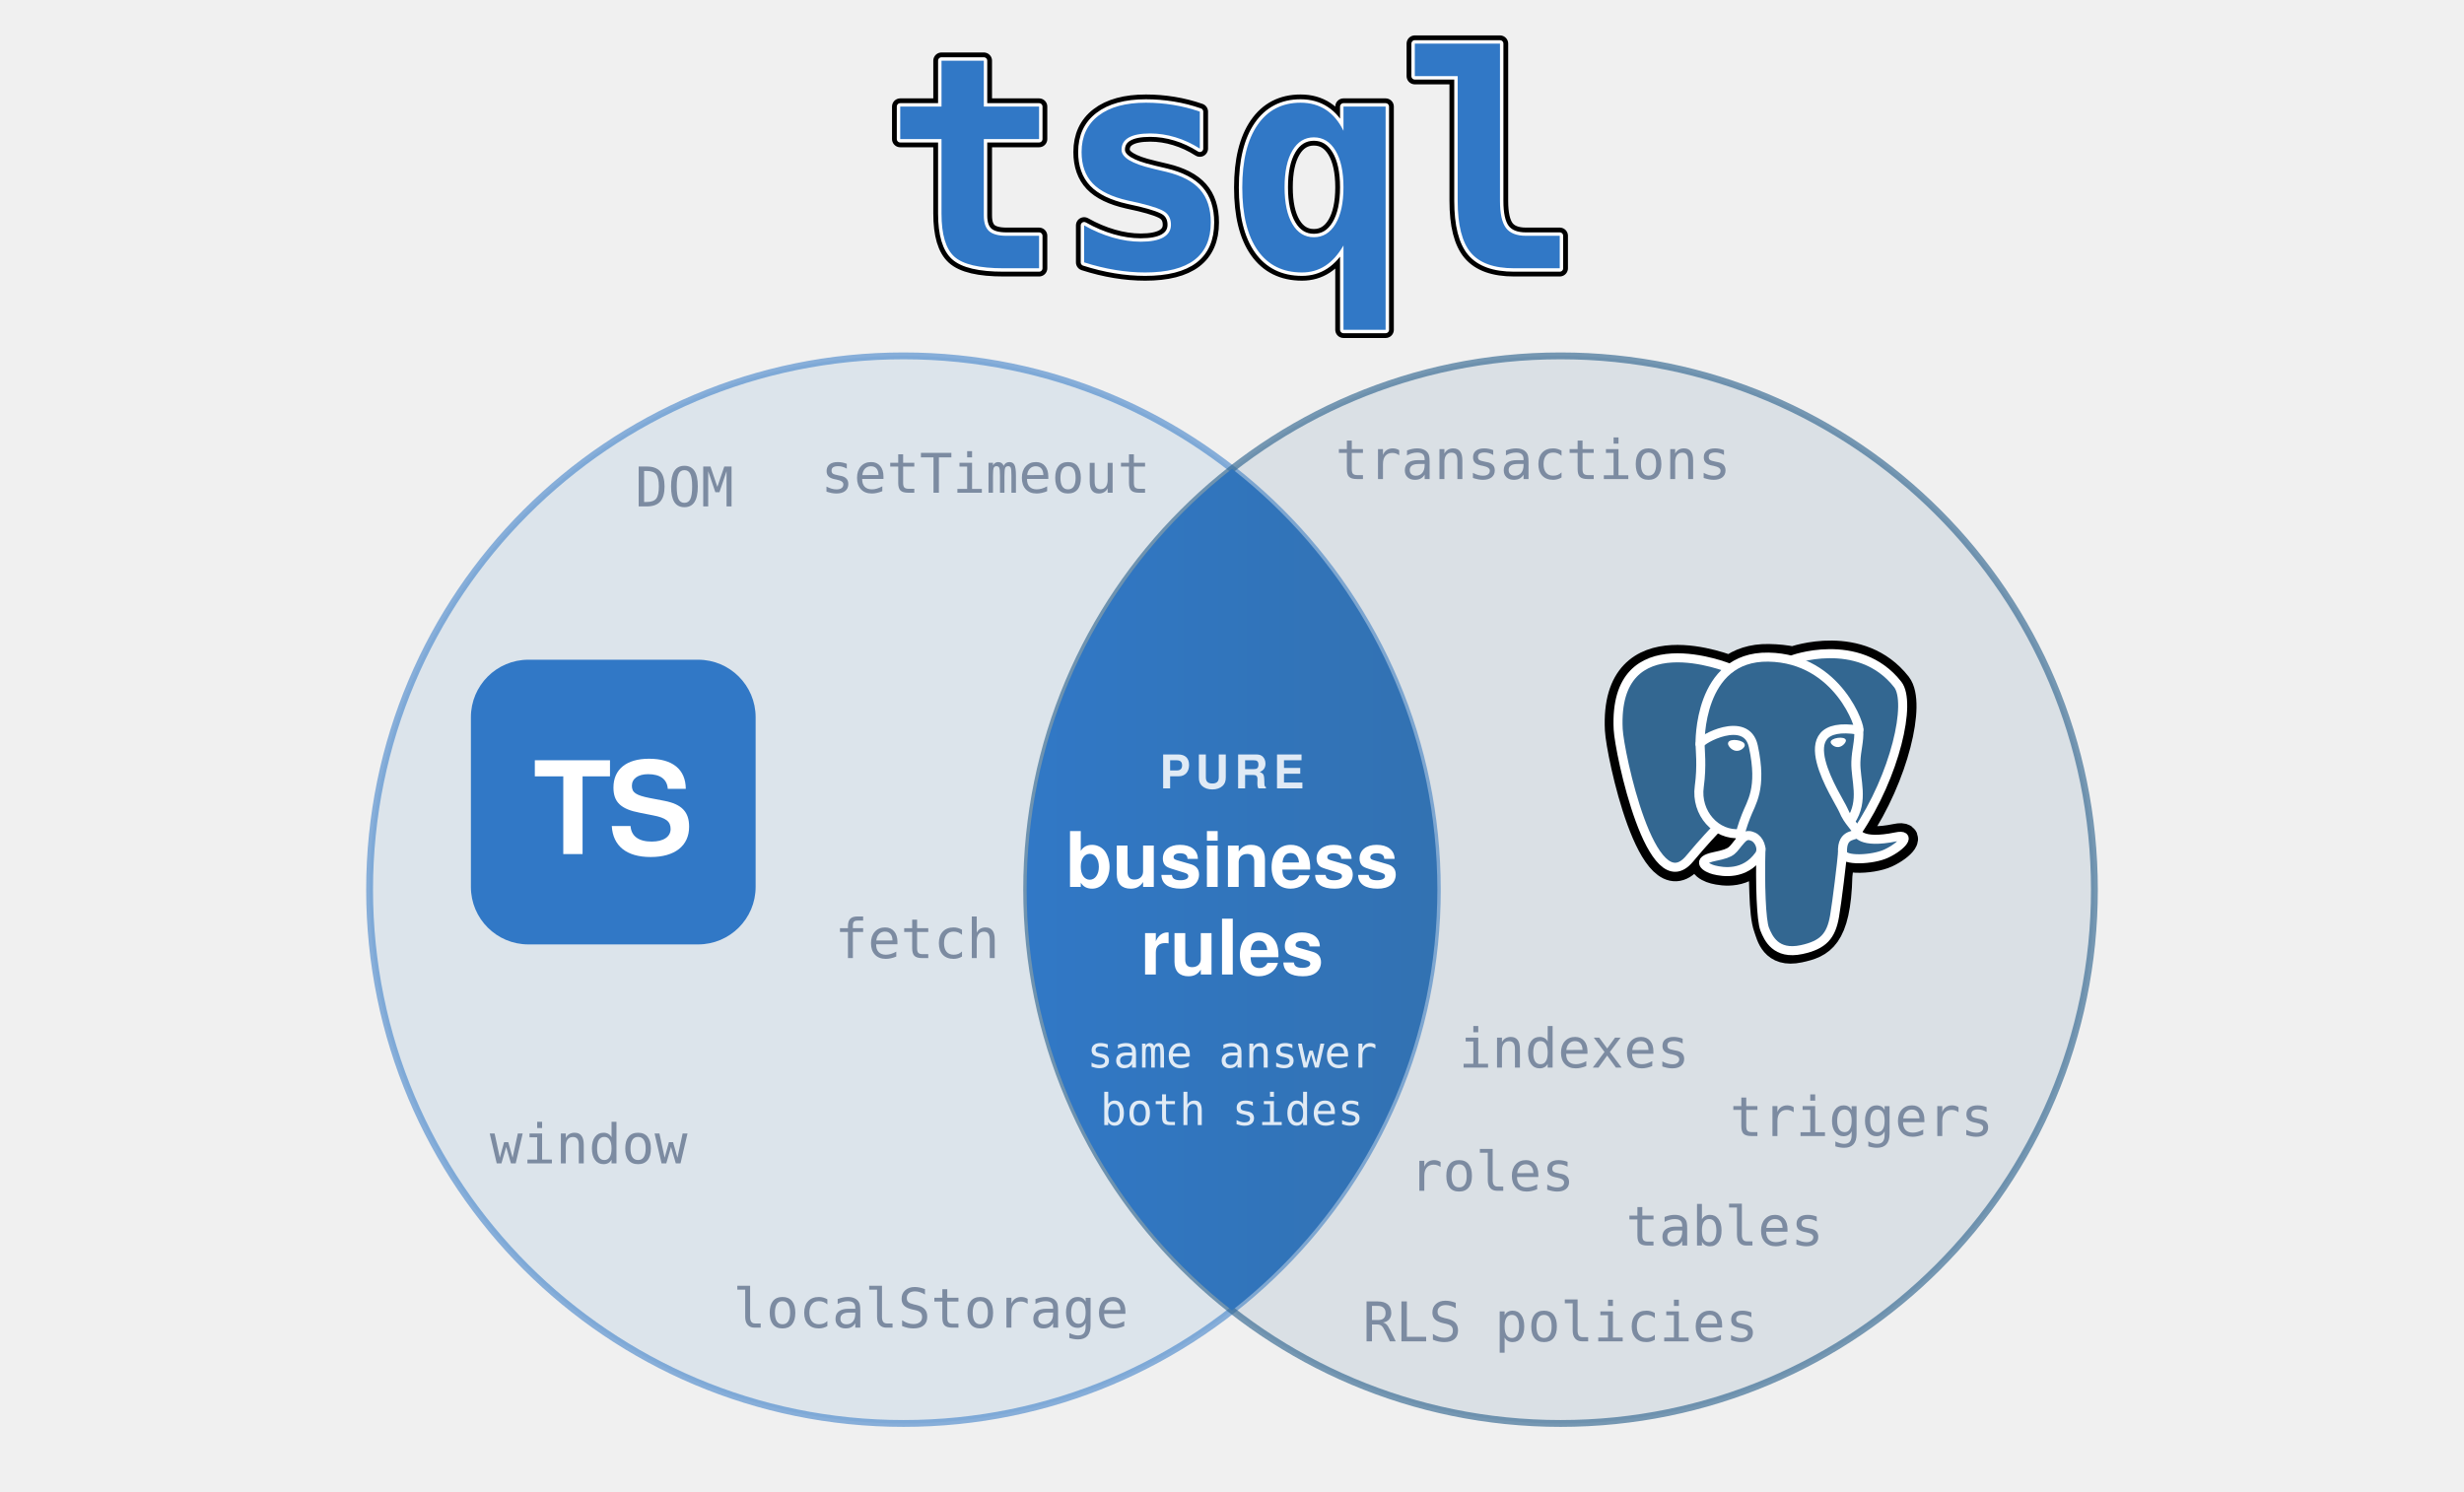
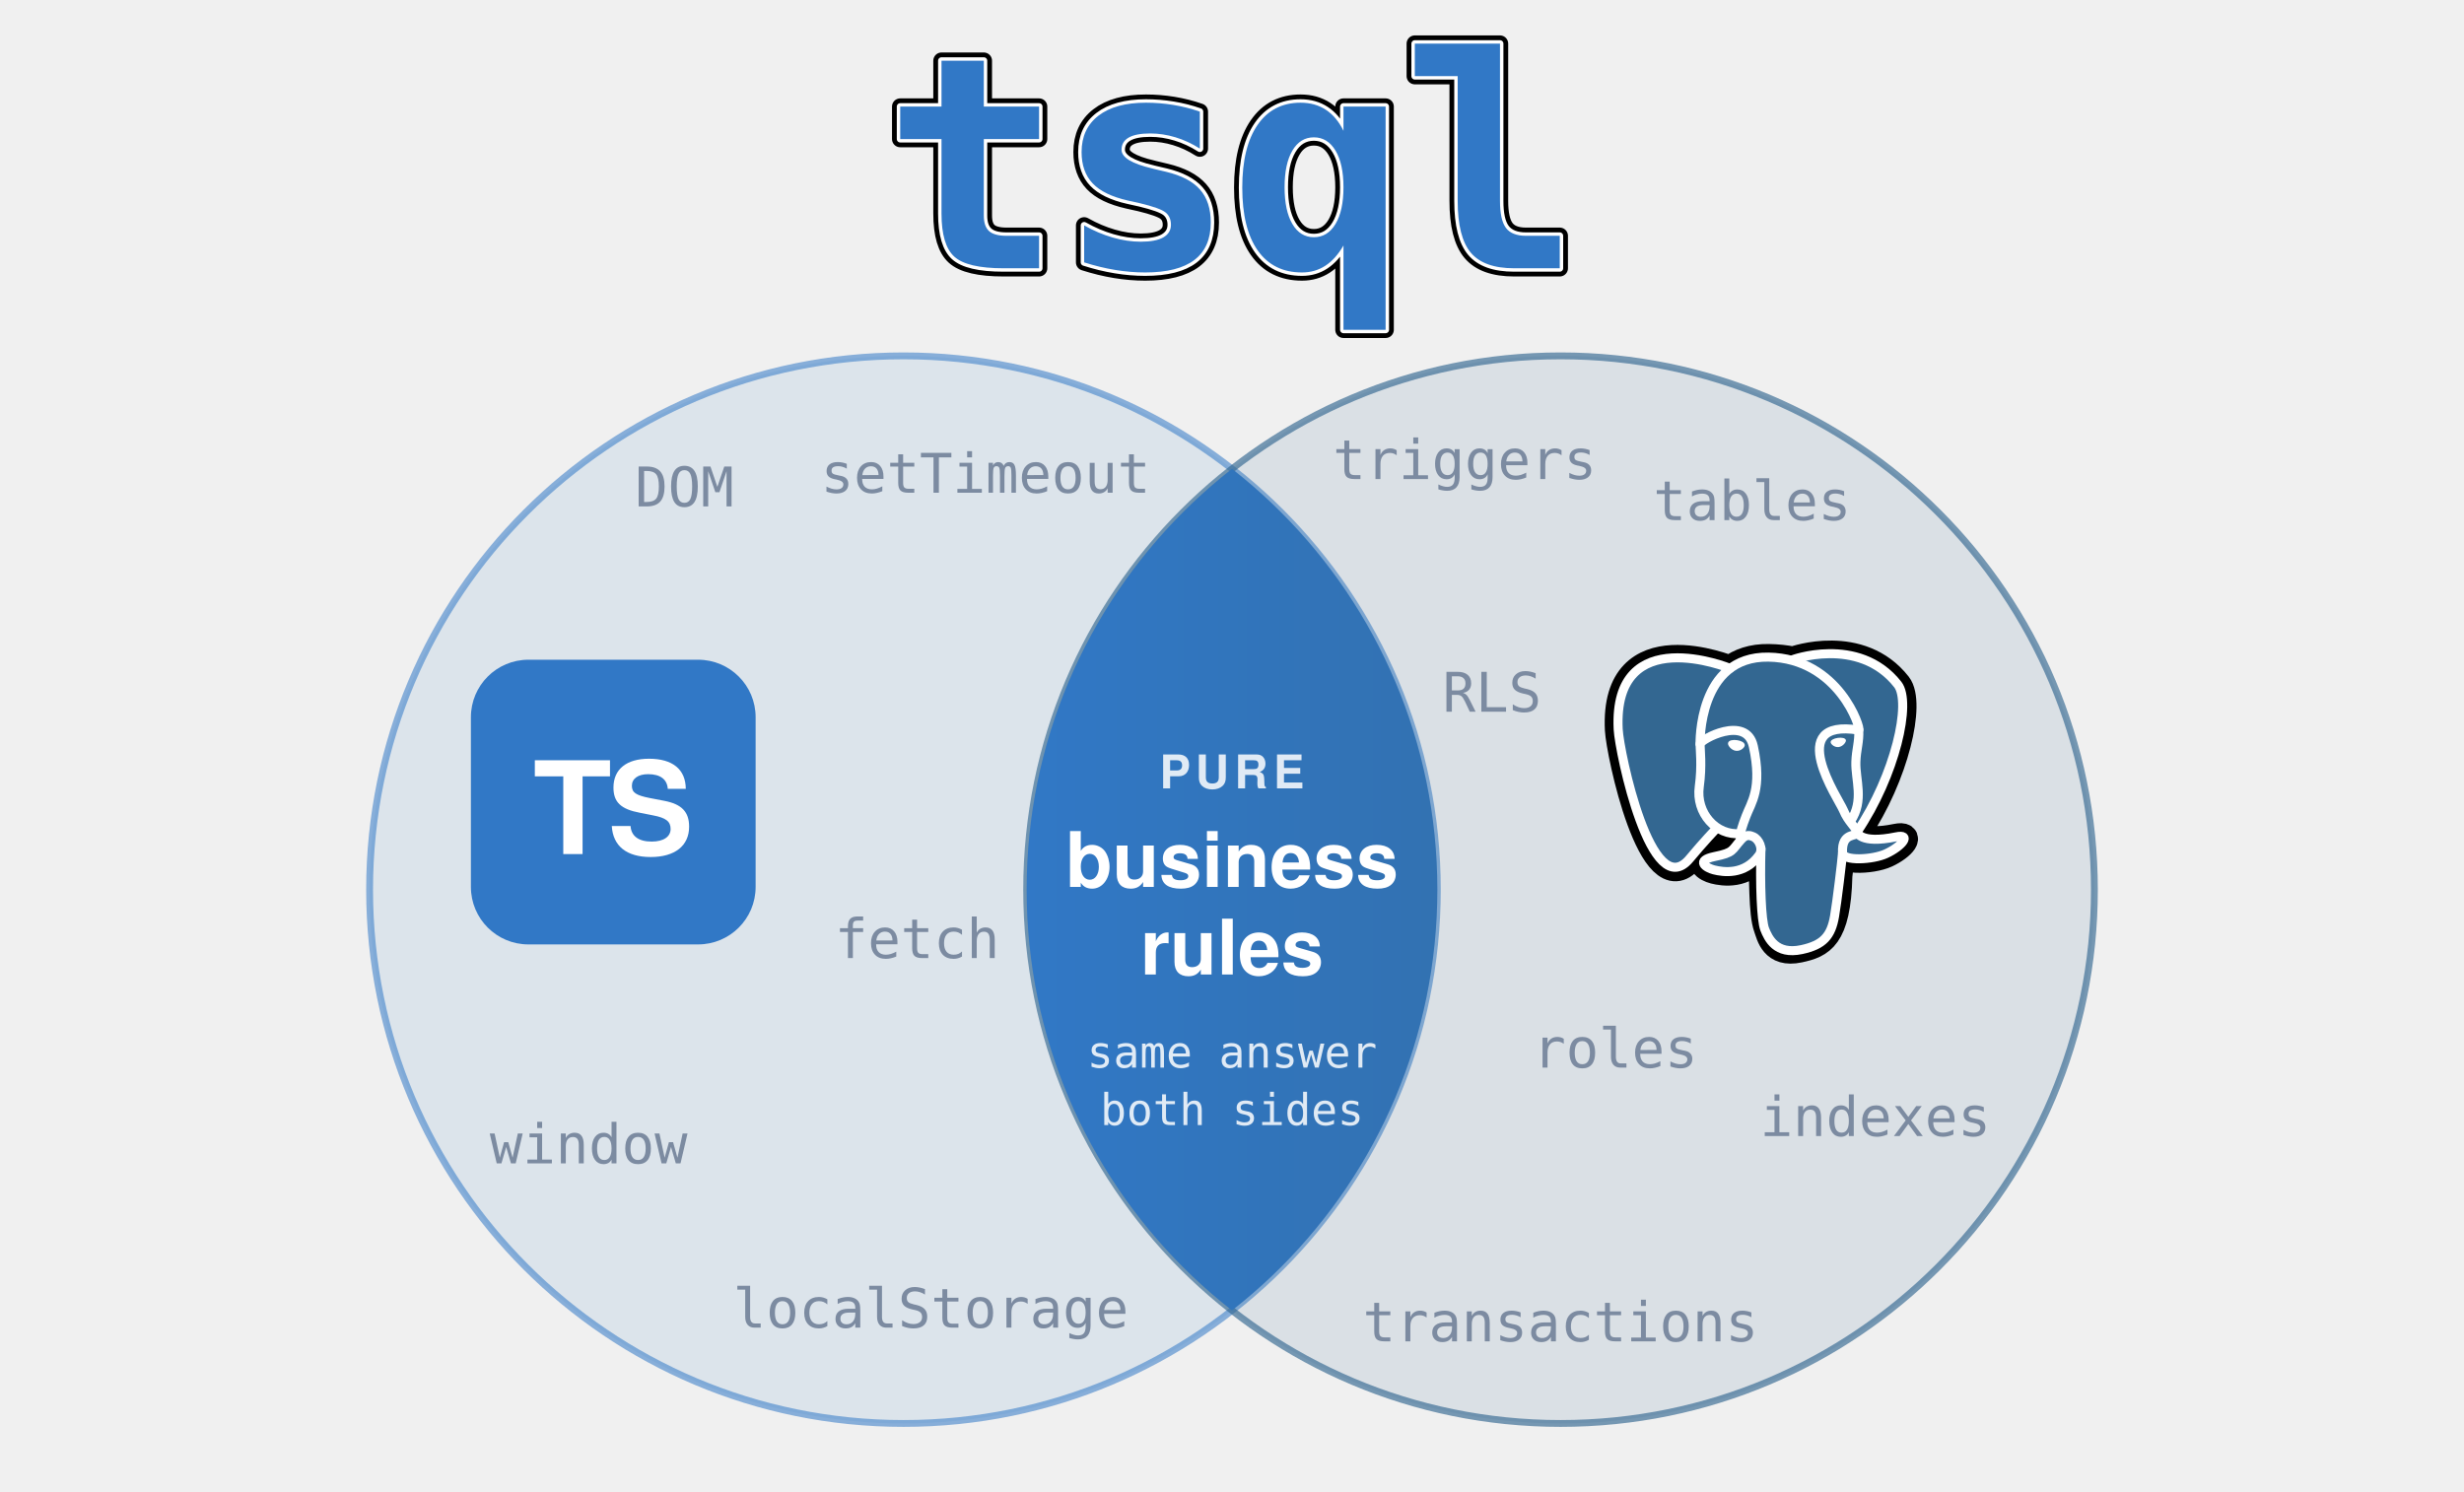
<svg xmlns="http://www.w3.org/2000/svg" viewBox="0 0 900 545" width="900" height="545" role="img" aria-labelledby="t d">
  <g font-family="ui-monospace, SFMono-Regular, Menlo, Consolas, monospace" font-size="108" font-weight="800" letter-spacing="-2" stroke-linejoin="round" text-anchor="middle">
    <text x="450.0" y="98" fill="#000000" stroke="#000000" stroke-width="6">tsql</text>
    <text x="450.0" y="98" fill="#FFFFFF" stroke="#FFFFFF" stroke-width="2.5">tsql</text>
    <text x="450.0" y="98" fill="#3178C6">tsql</text>
  </g>
  <circle cx="330" cy="325" r="195" fill="#3178C6" fill-opacity="0.10" stroke="#3178C6" stroke-opacity="0.55" stroke-width="2.5" />
  <circle cx="570" cy="325" r="195" fill="#336791" fill-opacity="0.12" stroke="#336791" stroke-opacity="0.65" stroke-width="2.5" />
  <defs>
    <clipPath id="ts-world">
      <circle cx="330" cy="325" r="195" />
    </clipPath>
    <linearGradient id="both" x1="0" y1="0" x2="1" y2="0">
      <stop offset="0" stop-color="#3178C6" />
      <stop offset="1" stop-color="#336791" />
    </linearGradient>
  </defs>
  <circle cx="570" cy="325" r="195" fill="url(#both)" clip-path="url(#ts-world)" />
  <rect x="172" y="241" width="104" height="104" rx="21" fill="#3178C6" />
  <text x="224" y="312" text-anchor="middle" fill="#FFFFFF" font-family="ui-sans-serif, -apple-system, Segoe UI, Helvetica, Arial, sans-serif" font-size="47" font-weight="700" letter-spacing="-1.5">TS</text>
  <text x="340" y="485" text-anchor="middle" fill="#7C8BA1" font-family="ui-monospace, SFMono-Regular, Menlo, Consolas, monospace" font-size="20">localStorage</text>
  <text x="360" y="180" text-anchor="middle" fill="#7C8BA1" font-family="ui-monospace, SFMono-Regular, Menlo, Consolas, monospace" font-size="20">setTimeout</text>
  <text x="215" y="425" text-anchor="middle" fill="#7C8BA1" font-family="ui-monospace, SFMono-Regular, Menlo, Consolas, monospace" font-size="20">window</text>
  <text x="335" y="350" text-anchor="middle" fill="#7C8BA1" font-family="ui-monospace, SFMono-Regular, Menlo, Consolas, monospace" font-size="20">fetch</text>
  <text x="250" y="185" text-anchor="middle" fill="#7C8BA1" font-family="ui-monospace, SFMono-Regular, Menlo, Consolas, monospace" font-size="20">DOM</text>
  <g transform="translate(586 234) scale(0.265)">
    <g id="orginal" style="fill-rule:nonzero;clip-rule:nonzero;stroke:#000000;stroke-miterlimit:4;">
	</g>
    <g id="Layer_x0020_3" style="fill-rule:nonzero;clip-rule:nonzero;fill:none;stroke:#FFFFFF;stroke-width:12.465;stroke-linecap:round;stroke-linejoin:round;stroke-miterlimit:4;">
      <path style="fill:#000000;stroke:#000000;stroke-width:37.395;stroke-linecap:butt;stroke-linejoin:miter;" d="M323.205,324.227c2.833-23.601,1.984-27.062,19.563-23.239l4.463,0.392c13.517,0.615,31.199-2.174,41.587-7c22.362-10.376,35.622-27.7,13.572-23.148c-50.297,10.376-53.755-6.655-53.755-6.655c53.111-78.803,75.313-178.836,56.149-203.322    C352.514-5.534,262.036,26.049,260.522,26.869l-0.482,0.089c-9.938-2.062-21.06-3.294-33.554-3.496c-22.761-0.374-40.032,5.967-53.133,15.904c0,0-161.408-66.498-153.899,83.628c1.597,31.936,45.777,241.655,98.47,178.31    c19.259-23.163,37.871-42.748,37.871-42.748c9.242,6.14,20.307,9.272,31.912,8.147l0.897-0.765c-0.281,2.876-0.157,5.689,0.359,9.019c-13.572,15.167-9.584,17.83-36.723,23.416c-27.457,5.659-11.326,15.734-0.797,18.367c12.768,3.193,42.305,7.716,62.268-20.224    l-0.795,3.188c5.325,4.26,4.965,30.619,5.72,49.452c0.756,18.834,2.017,36.409,5.856,46.771c3.839,10.36,8.369,37.05,44.036,29.406c29.809-6.388,52.6-15.582,54.677-101.107" />
      <path style="fill:#336791;stroke:none;" d="M402.395,271.23c-50.302,10.376-53.76-6.655-53.76-6.655c53.111-78.808,75.313-178.843,56.153-203.326c-52.27-66.785-142.752-35.2-144.262-34.38l-0.486,0.087c-9.938-2.063-21.06-3.292-33.56-3.496c-22.761-0.373-40.026,5.967-53.127,15.902    c0,0-161.411-66.495-153.904,83.63c1.597,31.938,45.776,241.657,98.471,178.312c19.26-23.163,37.869-42.748,37.869-42.748c9.243,6.14,20.308,9.272,31.908,8.147l0.901-0.765c-0.28,2.876-0.152,5.689,0.361,9.019c-13.575,15.167-9.586,17.83-36.723,23.416    c-27.459,5.659-11.328,15.734-0.796,18.367c12.768,3.193,42.307,7.716,62.266-20.224l-0.796,3.188c5.319,4.26,9.054,27.711,8.428,48.969c-0.626,21.259-1.044,35.854,3.147,47.254c4.191,11.4,8.368,37.05,44.042,29.406c29.809-6.388,45.256-22.942,47.405-50.555    c1.525-19.631,4.976-16.729,5.194-34.28l2.768-8.309c3.192-26.611,0.507-35.196,18.872-31.203l4.463,0.392c13.517,0.615,31.208-2.174,41.591-7c22.358-10.376,35.618-27.7,13.573-23.148z" />
      <path d="M215.866,286.484c-1.385,49.516,0.348,99.377,5.193,111.495c4.848,12.118,15.223,35.688,50.9,28.045c29.806-6.39,40.651-18.756,45.357-46.051c3.466-20.082,10.148-75.854,11.005-87.281" />
      <path d="M173.104,38.256c0,0-161.521-66.016-154.012,84.109c1.597,31.938,45.779,241.664,98.473,178.316c19.256-23.166,36.671-41.335,36.671-41.335" />
      <path d="M260.349,26.207c-5.591,1.753,89.848-34.889,144.087,34.417c19.159,24.484-3.043,124.519-56.153,203.329" />
      <path style="stroke-linejoin:bevel;" d="M348.282,263.953c0,0,3.461,17.036,53.764,6.653c22.04-4.552,8.776,12.774-13.577,23.155c-18.345,8.514-59.474,10.696-60.146-1.069c-1.729-30.355,21.647-21.133,19.96-28.739c-1.525-6.85-11.979-13.573-18.894-30.338    c-6.037-14.633-82.796-126.849,21.287-110.183c3.813-0.789-27.146-99.002-124.553-100.599c-97.385-1.597-94.19,119.762-94.19,119.762" />
      <path d="M188.604,274.334c-13.577,15.166-9.584,17.829-36.723,23.417c-27.459,5.66-11.326,15.733-0.797,18.365c12.768,3.195,42.307,7.718,62.266-20.229c6.078-8.509-0.036-22.086-8.385-25.547c-4.034-1.671-9.428-3.765-16.361,3.994z" />
      <path d="M187.715,274.069c-1.368-8.917,2.93-19.528,7.536-31.942c6.922-18.626,22.893-37.255,10.117-96.339c-9.523-44.029-73.396-9.163-73.436-3.193c-0.039,5.968,2.889,30.26-1.067,58.548c-5.162,36.913,23.488,68.132,56.479,64.938" />
      <path style="fill:#FFFFFF;stroke-width:4.155;stroke-linecap:butt;stroke-linejoin:miter;" d="M172.517,141.7c-0.288,2.039,3.733,7.48,8.976,8.207c5.234,0.73,9.714-3.522,9.998-5.559c0.284-2.039-3.732-4.285-8.977-5.015c-5.237-0.731-9.719,0.333-9.996,2.367z" />
      <path style="fill:#FFFFFF;stroke-width:2.078;stroke-linecap:butt;stroke-linejoin:miter;" d="M331.941,137.543c0.284,2.039-3.732,7.48-8.976,8.207c-5.238,0.73-9.718-3.522-10.005-5.559c-0.277-2.039,3.74-4.285,8.979-5.015c5.239-0.73,9.718,0.333,10.002,2.368z" />
      <path d="M350.676,123.432c0.863,15.994-3.445,26.888-3.988,43.914c-0.804,24.748,11.799,53.074-7.191,81.435" />
      <path style="stroke-width:3;" d="M0,60.232" />
    </g>
  </g>
-   <text x="570" y="490" text-anchor="middle" fill="#7C8BA1" font-family="ui-monospace, SFMono-Regular, Menlo, Consolas, monospace" font-size="20">RLS policies</text>
-   <text x="560" y="175" text-anchor="middle" fill="#7C8BA1" font-family="ui-monospace, SFMono-Regular, Menlo, Consolas, monospace" font-size="20">transactions</text>
-   <text x="680" y="415" text-anchor="middle" fill="#7C8BA1" font-family="ui-monospace, SFMono-Regular, Menlo, Consolas, monospace" font-size="20">triggers</text>
-   <text x="575" y="390" text-anchor="middle" fill="#7C8BA1" font-family="ui-monospace, SFMono-Regular, Menlo, Consolas, monospace" font-size="20">indexes</text>
-   <text x="630" y="455" text-anchor="middle" fill="#7C8BA1" font-family="ui-monospace, SFMono-Regular, Menlo, Consolas, monospace" font-size="20">tables</text>
-   <text x="545" y="435" text-anchor="middle" fill="#7C8BA1" font-family="ui-monospace, SFMono-Regular, Menlo, Consolas, monospace" font-size="20">roles</text>
+   <text x="570" y="490" text-anchor="middle" fill="#7C8BA1" font-family="ui-monospace, SFMono-Regular, Menlo, Consolas, monospace" font-size="20">transactions</text>
+   <text x="535" y="175" text-anchor="middle" fill="#7C8BA1" font-family="ui-monospace, SFMono-Regular, Menlo, Consolas, monospace" font-size="20">triggers</text>
+   <text x="685" y="415" text-anchor="middle" fill="#7C8BA1" font-family="ui-monospace, SFMono-Regular, Menlo, Consolas, monospace" font-size="20">indexes</text>
+   <text x="640" y="190" text-anchor="middle" fill="#7C8BA1" font-family="ui-monospace, SFMono-Regular, Menlo, Consolas, monospace" font-size="20">tables</text>
+   <text x="590" y="390" text-anchor="middle" fill="#7C8BA1" font-family="ui-monospace, SFMono-Regular, Menlo, Consolas, monospace" font-size="20">roles</text>
+   <text x="545" y="260" text-anchor="middle" fill="#7C8BA1" font-family="ui-monospace, SFMono-Regular, Menlo, Consolas, monospace" font-size="20">RLS</text>
  <text x="450.0" y="288" text-anchor="middle" fill="#FFFFFF" fill-opacity="0.85" font-family="ui-sans-serif, -apple-system, Segoe UI, Helvetica, Arial, sans-serif" font-size="17" font-weight="700" letter-spacing="2">PURE</text>
  <text x="450.0" y="324" text-anchor="middle" fill="#FFFFFF" font-family="ui-sans-serif, -apple-system, Segoe UI, Helvetica, Arial, sans-serif" font-size="28" font-weight="800">business</text>
  <text x="450.0" y="356" text-anchor="middle" fill="#FFFFFF" font-family="ui-sans-serif, -apple-system, Segoe UI, Helvetica, Arial, sans-serif" font-size="28" font-weight="800">rules</text>
  <text x="450.0" y="390" text-anchor="middle" fill="#FFFFFF" fill-opacity="0.85" font-family="ui-monospace, SFMono-Regular, Menlo, Consolas, monospace" font-size="16">same answer</text>
  <text x="450.0" y="411" text-anchor="middle" fill="#FFFFFF" fill-opacity="0.85" font-family="ui-monospace, SFMono-Regular, Menlo, Consolas, monospace" font-size="16">both sides</text>
</svg>
